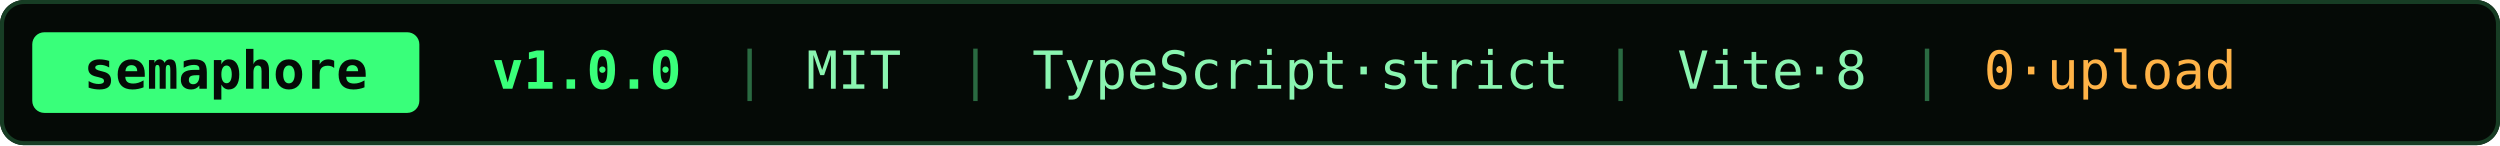
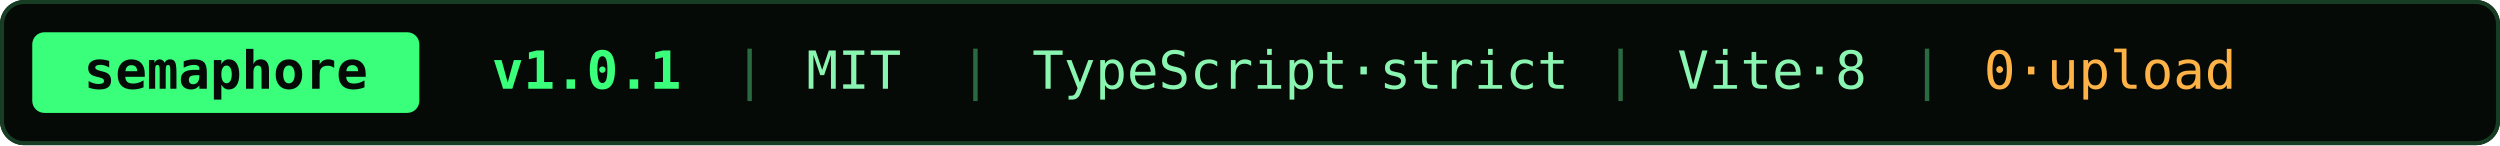
- <svg xmlns="http://www.w3.org/2000/svg" width="620" height="36" viewBox="0 0 620 36" role="img" aria-label="semaphore v1.0.0 · MIT · TypeScript strict · Vite 8 · 0 upload">
+ <svg xmlns="http://www.w3.org/2000/svg" width="620" height="36" viewBox="0 0 620 36" role="img" aria-label="semaphore v1.0.1 · MIT · TypeScript strict · Vite 8 · 0 upload">
  <style>text{font-family:'JetBrains Mono',Menlo,Consolas,monospace;font-size:13px}</style>
  <rect width="620" height="36" rx="6" fill="#050a06" />
  <rect x=".5" y=".5" width="619" height="35" rx="5.5" fill="none" stroke="#173d24" />
  <rect x="8" y="8" width="96" height="20" rx="3" fill="#39ff7a" />
  <text x="56" y="22" text-anchor="middle" fill="#050a06" font-weight="700">semaphore</text>
-   <text x="122" y="22" fill="#39ff7a" font-weight="700">v1.0.0</text>
+   <text x="122" y="22" fill="#39ff7a" font-weight="700">v1.0.1</text>
  <text x="182" y="22" fill="#2a6a41">|</text>
  <text x="200" y="22" fill="#8af5b0">MIT</text>
  <text x="238" y="22" fill="#2a6a41">|</text>
  <text x="256" y="22" fill="#8af5b0">TypeScript·strict</text>
  <text x="398" y="22" fill="#2a6a41">|</text>
  <text x="416" y="22" fill="#8af5b0">Vite·8</text>
  <text x="474" y="22" fill="#2a6a41">|</text>
  <text x="492" y="22" fill="#ffb347">0·upload</text>
</svg>
